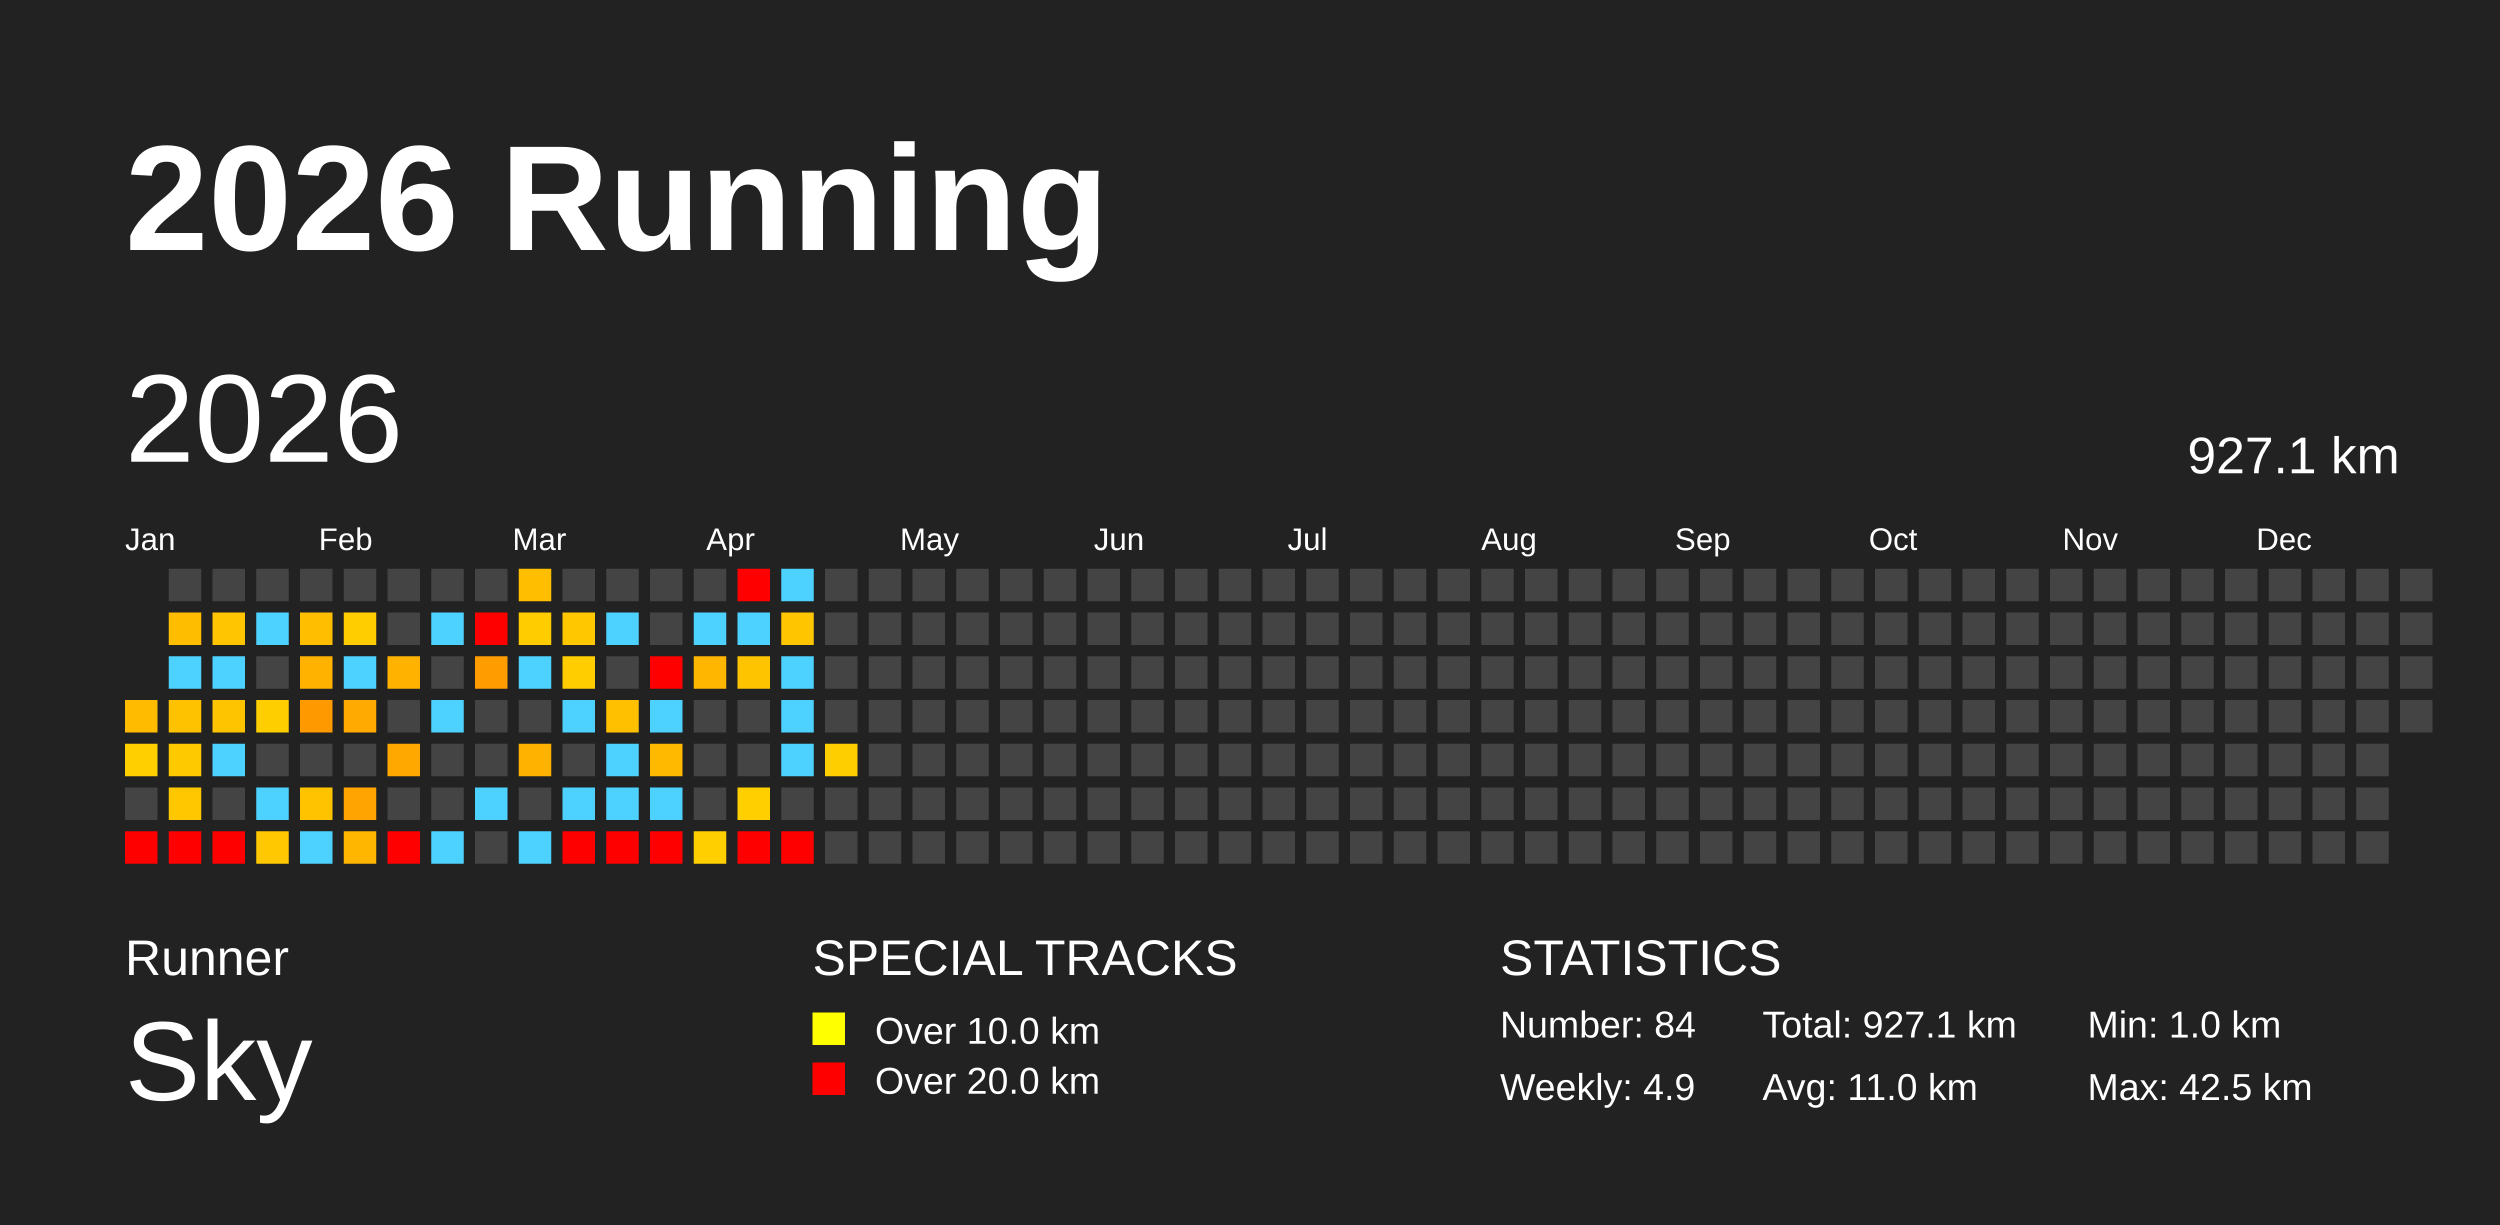
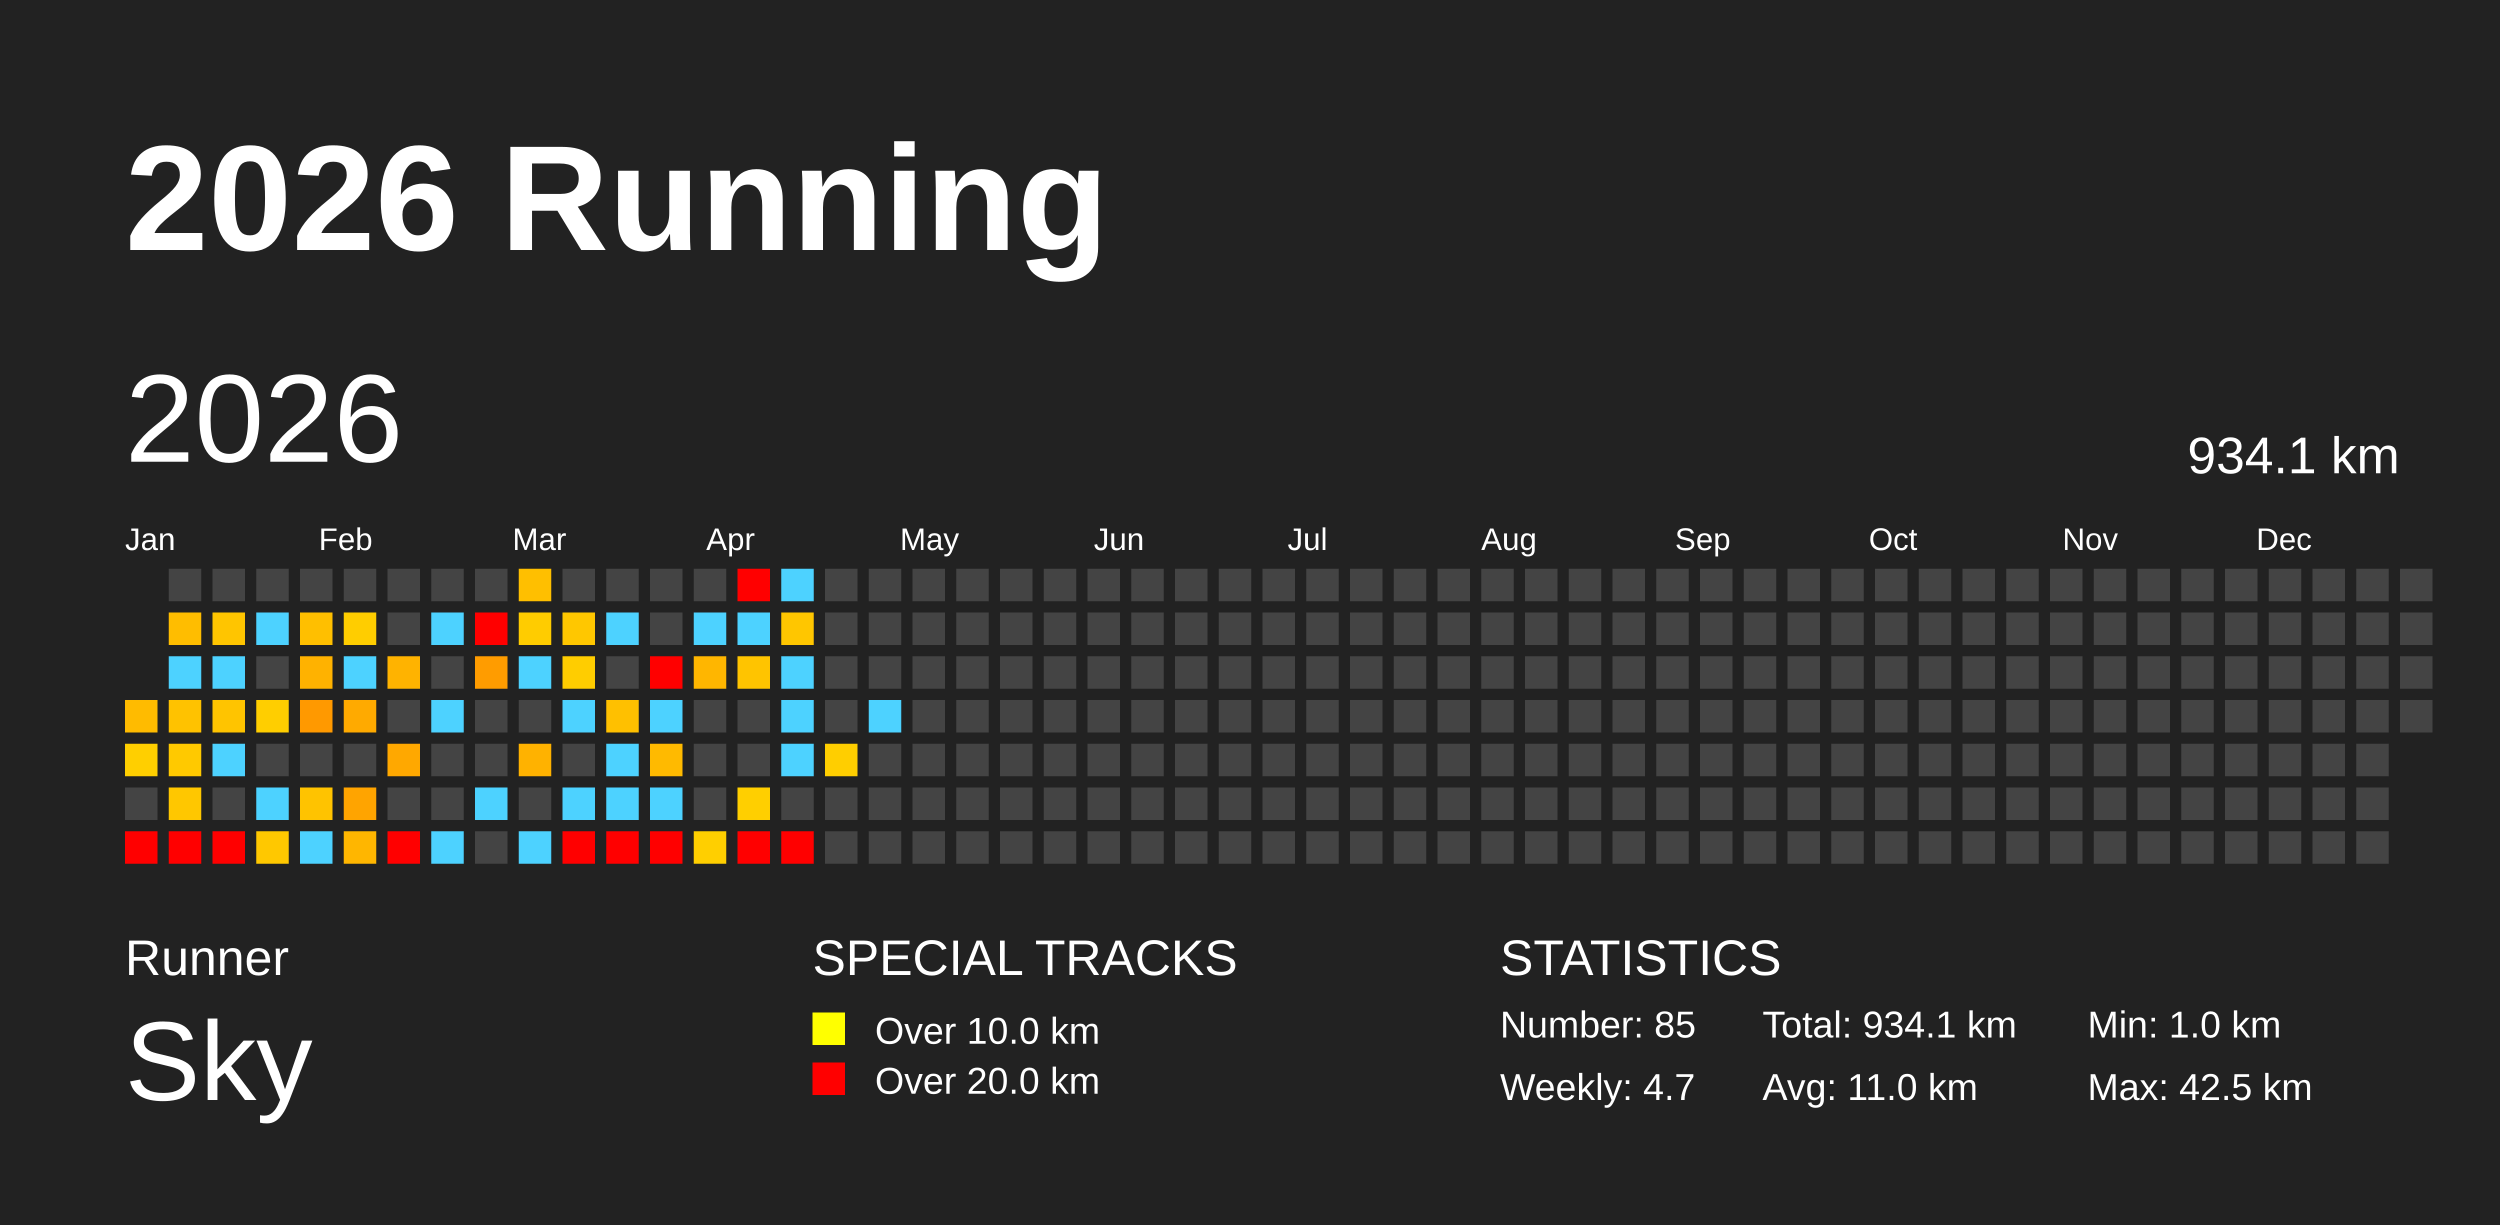
<svg xmlns="http://www.w3.org/2000/svg" baseProfile="full" height="98mm" version="1.1" viewBox="0,0,200,98" width="200mm">
  <defs />
  <rect fill="#222222" height="98" width="200" x="0" y="0" />
  <text fill="#FFFFFF" style="font-size:12px; font-family:Arial; font-weight:bold;" x="10" y="20">2026 Running</text>
  <text fill="#FFFFFF" style="font-size:4px; font-family:Arial" x="10" y="78">Runner</text>
  <text fill="#FFFFFF" style="font-size:9px; font-family:Arial" x="10" y="88">Sky</text>
  <text fill="#FFFFFF" style="font-size:4px; font-family:Arial" x="65" y="78">SPECIAL TRACKS</text>
  <rect fill="yellow" height="2.6" width="2.6" x="65" y="81" />
  <text fill="#FFFFFF" style="font-size:3px; font-family:Arial" x="70" y="83.5">Over 10.0 km</text>
  <rect fill="red" height="2.6" width="2.6" x="65" y="85" />
  <text fill="#FFFFFF" style="font-size:3px; font-family:Arial" x="70" y="87.5">Over 20.0 km</text>
  <text fill="#FFFFFF" style="font-size:4px; font-family:Arial" x="120" y="78">STATISTICS</text>
-   <text fill="#FFFFFF" style="font-size:3px; font-family:Arial" x="120" y="83">Number: 84</text>
-   <text fill="#FFFFFF" style="font-size:3px; font-family:Arial" x="120" y="88">Weekly: 4.9</text>
-   <text fill="#FFFFFF" style="font-size:3px; font-family:Arial" x="141" y="83">Total: 927.1 km</text>
+   <text fill="#FFFFFF" style="font-size:3px; font-family:Arial" x="120" y="83">Number: 85</text>
+   <text fill="#FFFFFF" style="font-size:3px; font-family:Arial" x="120" y="88">Weekly: 4.7</text>
+   <text fill="#FFFFFF" style="font-size:3px; font-family:Arial" x="141" y="83">Total: 934.1 km</text>
  <text fill="#FFFFFF" style="font-size:3px; font-family:Arial" x="141" y="88">Avg: 11.0 km</text>
  <text fill="#FFFFFF" style="font-size:3px; font-family:Arial" x="167" y="83">Min: 1.0 km</text>
  <text fill="#FFFFFF" style="font-size:3px; font-family:Arial" x="167" y="88">Max: 42.5 km</text>
  <text dominant-baseline="hanging" fill="#FFFFFF" style="font-size:10.0px; font-family:Arial;" x="10" y="30">2026</text>
-   <text dominant-baseline="hanging" fill="#FFFFFF" style="font-size:4.125px; font-family:Arial;" x="175" y="35">927.1 km</text>
+   <text dominant-baseline="hanging" fill="#FFFFFF" style="font-size:4.125px; font-family:Arial;" x="175" y="35">934.1 km</text>
  <text fill="#FFFFFF" style="font-size:2.5px; font-family:Arial" x="10.0" y="44">Jan</text>
  <text fill="#FFFFFF" style="font-size:2.5px; font-family:Arial" x="25.5" y="44">Feb</text>
  <text fill="#FFFFFF" style="font-size:2.5px; font-family:Arial" x="41.0" y="44">Mar</text>
  <text fill="#FFFFFF" style="font-size:2.5px; font-family:Arial" x="56.5" y="44">Apr</text>
  <text fill="#FFFFFF" style="font-size:2.5px; font-family:Arial" x="72.0" y="44">May</text>
  <text fill="#FFFFFF" style="font-size:2.5px; font-family:Arial" x="87.5" y="44">Jun</text>
  <text fill="#FFFFFF" style="font-size:2.5px; font-family:Arial" x="103.0" y="44">Jul</text>
  <text fill="#FFFFFF" style="font-size:2.5px; font-family:Arial" x="118.5" y="44">Aug</text>
  <text fill="#FFFFFF" style="font-size:2.5px; font-family:Arial" x="134.0" y="44">Sep</text>
  <text fill="#FFFFFF" style="font-size:2.5px; font-family:Arial" x="149.5" y="44">Oct</text>
  <text fill="#FFFFFF" style="font-size:2.5px; font-family:Arial" x="165.0" y="44">Nov</text>
  <text fill="#FFFFFF" style="font-size:2.5px; font-family:Arial" x="180.5" y="44">Dec</text>
  <rect fill="#ffbb00" height="2.6" width="2.6" x="10.0" y="56.0" />
  <rect fill="#ffcf00" height="2.6" width="2.6" x="10.0" y="59.5" />
  <rect fill="#444444" height="2.6" width="2.6" x="10.0" y="63.0" />
  <rect fill="red" height="2.6" width="2.6" x="10.0" y="66.5" />
  <rect fill="#444444" height="2.6" width="2.6" x="13.5" y="45.5" />
  <rect fill="#ffbd00" height="2.6" width="2.6" x="13.5" y="49.0" />
  <rect fill="#4dd2ff" height="2.6" width="2.6" x="13.5" y="52.5" />
  <rect fill="#ffc200" height="2.6" width="2.6" x="13.5" y="56.0" />
  <rect fill="#ffc900" height="2.6" width="2.6" x="13.5" y="59.5" />
  <rect fill="#ffc700" height="2.6" width="2.6" x="13.5" y="63.0" />
  <rect fill="red" height="2.6" width="2.6" x="13.5" y="66.5" />
  <rect fill="#444444" height="2.6" width="2.6" x="17.0" y="45.5" />
  <rect fill="#ffc500" height="2.6" width="2.6" x="17.0" y="49.0" />
  <rect fill="#4dd2ff" height="2.6" width="2.6" x="17.0" y="52.5" />
  <rect fill="#ffc400" height="2.6" width="2.6" x="17.0" y="56.0" />
  <rect fill="#4dd2ff" height="2.6" width="2.6" x="17.0" y="59.5" />
  <rect fill="#444444" height="2.6" width="2.6" x="17.0" y="63.0" />
  <rect fill="red" height="2.6" width="2.6" x="17.0" y="66.5" />
  <rect fill="#444444" height="2.6" width="2.6" x="20.5" y="45.5" />
  <rect fill="#4dd2ff" height="2.6" width="2.6" x="20.5" y="49.0" />
  <rect fill="#444444" height="2.6" width="2.6" x="20.5" y="52.5" />
  <rect fill="#ffce00" height="2.6" width="2.6" x="20.5" y="56.0" />
  <rect fill="#444444" height="2.6" width="2.6" x="20.5" y="59.5" />
  <rect fill="#4dd2ff" height="2.6" width="2.6" x="20.5" y="63.0" />
  <rect fill="#ffc800" height="2.6" width="2.6" x="20.5" y="66.5" />
  <rect fill="#444444" height="2.6" width="2.6" x="24.0" y="45.5" />
  <rect fill="#ffbf00" height="2.6" width="2.6" x="24.0" y="49.0" />
  <rect fill="#ffb200" height="2.6" width="2.6" x="24.0" y="52.5" />
  <rect fill="#ff9900" height="2.6" width="2.6" x="24.0" y="56.0" />
  <rect fill="#444444" height="2.6" width="2.6" x="24.0" y="59.5" />
  <rect fill="#ffc300" height="2.6" width="2.6" x="24.0" y="63.0" />
  <rect fill="#4dd2ff" height="2.6" width="2.6" x="24.0" y="66.5" />
  <rect fill="#444444" height="2.6" width="2.6" x="27.5" y="45.5" />
  <rect fill="#ffcd00" height="2.6" width="2.6" x="27.5" y="49.0" />
  <rect fill="#4dd2ff" height="2.6" width="2.6" x="27.5" y="52.5" />
  <rect fill="#ffaa00" height="2.6" width="2.6" x="27.5" y="56.0" />
  <rect fill="#444444" height="2.6" width="2.6" x="27.5" y="59.5" />
  <rect fill="#ffa400" height="2.6" width="2.6" x="27.5" y="63.0" />
  <rect fill="#ffb600" height="2.6" width="2.6" x="27.5" y="66.5" />
  <rect fill="#444444" height="2.6" width="2.6" x="31.0" y="45.5" />
  <rect fill="#444444" height="2.6" width="2.6" x="31.0" y="49.0" />
  <rect fill="#ffb300" height="2.6" width="2.6" x="31.0" y="52.5" />
  <rect fill="#444444" height="2.6" width="2.6" x="31.0" y="56.0" />
  <rect fill="#ffa800" height="2.6" width="2.6" x="31.0" y="59.5" />
  <rect fill="#444444" height="2.6" width="2.6" x="31.0" y="63.0" />
  <rect fill="red" height="2.6" width="2.6" x="31.0" y="66.5" />
  <rect fill="#444444" height="2.6" width="2.6" x="34.5" y="45.5" />
  <rect fill="#4dd2ff" height="2.6" width="2.6" x="34.5" y="49.0" />
  <rect fill="#444444" height="2.6" width="2.6" x="34.5" y="52.5" />
  <rect fill="#4dd2ff" height="2.6" width="2.6" x="34.5" y="56.0" />
  <rect fill="#444444" height="2.6" width="2.6" x="34.5" y="59.5" />
  <rect fill="#444444" height="2.6" width="2.6" x="34.5" y="63.0" />
  <rect fill="#4dd2ff" height="2.6" width="2.6" x="34.5" y="66.5" />
  <rect fill="#444444" height="2.6" width="2.6" x="38.0" y="45.5" />
  <rect fill="red" height="2.6" width="2.6" x="38.0" y="49.0" />
  <rect fill="#ff9c00" height="2.6" width="2.6" x="38.0" y="52.5" />
  <rect fill="#444444" height="2.6" width="2.6" x="38.0" y="56.0" />
  <rect fill="#444444" height="2.6" width="2.6" x="38.0" y="59.5" />
  <rect fill="#4dd2ff" height="2.6" width="2.6" x="38.0" y="63.0" />
  <rect fill="#444444" height="2.6" width="2.6" x="38.0" y="66.5" />
  <rect fill="#ffbf00" height="2.6" width="2.6" x="41.5" y="45.5" />
  <rect fill="#ffcc00" height="2.6" width="2.6" x="41.5" y="49.0" />
  <rect fill="#4dd2ff" height="2.6" width="2.6" x="41.5" y="52.5" />
  <rect fill="#444444" height="2.6" width="2.6" x="41.5" y="56.0" />
  <rect fill="#ffb200" height="2.6" width="2.6" x="41.5" y="59.5" />
  <rect fill="#444444" height="2.6" width="2.6" x="41.5" y="63.0" />
  <rect fill="#4dd2ff" height="2.6" width="2.6" x="41.5" y="66.5" />
  <rect fill="#444444" height="2.6" width="2.6" x="45.0" y="45.5" />
  <rect fill="#ffc700" height="2.6" width="2.6" x="45.0" y="49.0" />
  <rect fill="#ffcd00" height="2.6" width="2.6" x="45.0" y="52.5" />
  <rect fill="#4dd2ff" height="2.6" width="2.6" x="45.0" y="56.0" />
  <rect fill="#444444" height="2.6" width="2.6" x="45.0" y="59.5" />
  <rect fill="#4dd2ff" height="2.6" width="2.6" x="45.0" y="63.0" />
  <rect fill="red" height="2.6" width="2.6" x="45.0" y="66.5" />
  <rect fill="#444444" height="2.6" width="2.6" x="48.5" y="45.5" />
  <rect fill="#4dd2ff" height="2.6" width="2.6" x="48.5" y="49.0" />
  <rect fill="#444444" height="2.6" width="2.6" x="48.5" y="52.5" />
  <rect fill="#ffc000" height="2.6" width="2.6" x="48.5" y="56.0" />
  <rect fill="#4dd2ff" height="2.6" width="2.6" x="48.5" y="59.5" />
  <rect fill="#4dd2ff" height="2.6" width="2.6" x="48.5" y="63.0" />
  <rect fill="red" height="2.6" width="2.6" x="48.5" y="66.5" />
  <rect fill="#444444" height="2.6" width="2.6" x="52.0" y="45.5" />
  <rect fill="#444444" height="2.6" width="2.6" x="52.0" y="49.0" />
  <rect fill="red" height="2.6" width="2.6" x="52.0" y="52.5" />
  <rect fill="#4dd2ff" height="2.6" width="2.6" x="52.0" y="56.0" />
  <rect fill="#ffba00" height="2.6" width="2.6" x="52.0" y="59.5" />
  <rect fill="#4dd2ff" height="2.6" width="2.6" x="52.0" y="63.0" />
  <rect fill="red" height="2.6" width="2.6" x="52.0" y="66.5" />
  <rect fill="#444444" height="2.6" width="2.6" x="55.5" y="45.5" />
  <rect fill="#4dd2ff" height="2.6" width="2.6" x="55.5" y="49.0" />
  <rect fill="#ffb600" height="2.6" width="2.6" x="55.5" y="52.5" />
  <rect fill="#444444" height="2.6" width="2.6" x="55.5" y="56.0" />
  <rect fill="#444444" height="2.6" width="2.6" x="55.5" y="59.5" />
  <rect fill="#444444" height="2.6" width="2.6" x="55.5" y="63.0" />
  <rect fill="#ffcf00" height="2.6" width="2.6" x="55.5" y="66.5" />
  <rect fill="red" height="2.6" width="2.6" x="59.0" y="45.5" />
  <rect fill="#4dd2ff" height="2.6" width="2.6" x="59.0" y="49.0" />
  <rect fill="#ffc400" height="2.6" width="2.6" x="59.0" y="52.5" />
  <rect fill="#444444" height="2.6" width="2.6" x="59.0" y="56.0" />
  <rect fill="#444444" height="2.6" width="2.6" x="59.0" y="59.5" />
  <rect fill="#ffcf00" height="2.6" width="2.6" x="59.0" y="63.0" />
  <rect fill="red" height="2.6" width="2.6" x="59.0" y="66.5" />
  <rect fill="#4dd2ff" height="2.6" width="2.6" x="62.5" y="45.5" />
  <rect fill="#ffc600" height="2.6" width="2.6" x="62.5" y="49.0" />
  <rect fill="#4dd2ff" height="2.6" width="2.6" x="62.5" y="52.5" />
  <rect fill="#4dd2ff" height="2.6" width="2.6" x="62.5" y="56.0" />
  <rect fill="#4dd2ff" height="2.6" width="2.6" x="62.5" y="59.5" />
  <rect fill="#444444" height="2.6" width="2.6" x="62.5" y="63.0" />
  <rect fill="red" height="2.6" width="2.6" x="62.5" y="66.5" />
  <rect fill="#444444" height="2.6" width="2.6" x="66.0" y="45.5" />
  <rect fill="#444444" height="2.6" width="2.6" x="66.0" y="49.0" />
  <rect fill="#444444" height="2.6" width="2.6" x="66.0" y="52.5" />
  <rect fill="#444444" height="2.6" width="2.6" x="66.0" y="56.0" />
  <rect fill="#ffce00" height="2.6" width="2.6" x="66.0" y="59.5" />
  <rect fill="#444444" height="2.6" width="2.6" x="66.0" y="63.0" />
  <rect fill="#444444" height="2.6" width="2.6" x="66.0" y="66.5" />
  <rect fill="#444444" height="2.6" width="2.6" x="69.5" y="45.5" />
  <rect fill="#444444" height="2.6" width="2.6" x="69.5" y="49.0" />
  <rect fill="#444444" height="2.6" width="2.6" x="69.5" y="52.5" />
-   <rect fill="#444444" height="2.6" width="2.6" x="69.5" y="56.0" />
+   <rect fill="#4dd2ff" height="2.6" width="2.6" x="69.5" y="56.0" />
  <rect fill="#444444" height="2.6" width="2.6" x="69.5" y="59.5" />
  <rect fill="#444444" height="2.6" width="2.6" x="69.5" y="63.0" />
  <rect fill="#444444" height="2.6" width="2.6" x="69.5" y="66.5" />
  <rect fill="#444444" height="2.6" width="2.6" x="73.0" y="45.5" />
  <rect fill="#444444" height="2.6" width="2.6" x="73.0" y="49.0" />
  <rect fill="#444444" height="2.6" width="2.6" x="73.0" y="52.5" />
  <rect fill="#444444" height="2.6" width="2.6" x="73.0" y="56.0" />
  <rect fill="#444444" height="2.6" width="2.6" x="73.0" y="59.5" />
  <rect fill="#444444" height="2.6" width="2.6" x="73.0" y="63.0" />
  <rect fill="#444444" height="2.6" width="2.6" x="73.0" y="66.5" />
  <rect fill="#444444" height="2.6" width="2.6" x="76.5" y="45.5" />
  <rect fill="#444444" height="2.6" width="2.6" x="76.5" y="49.0" />
  <rect fill="#444444" height="2.6" width="2.6" x="76.5" y="52.5" />
  <rect fill="#444444" height="2.6" width="2.6" x="76.5" y="56.0" />
  <rect fill="#444444" height="2.6" width="2.6" x="76.5" y="59.5" />
  <rect fill="#444444" height="2.6" width="2.6" x="76.5" y="63.0" />
  <rect fill="#444444" height="2.6" width="2.6" x="76.5" y="66.5" />
  <rect fill="#444444" height="2.6" width="2.6" x="80.0" y="45.5" />
  <rect fill="#444444" height="2.6" width="2.6" x="80.0" y="49.0" />
  <rect fill="#444444" height="2.6" width="2.6" x="80.0" y="52.5" />
  <rect fill="#444444" height="2.6" width="2.6" x="80.0" y="56.0" />
  <rect fill="#444444" height="2.6" width="2.6" x="80.0" y="59.5" />
  <rect fill="#444444" height="2.6" width="2.6" x="80.0" y="63.0" />
  <rect fill="#444444" height="2.6" width="2.6" x="80.0" y="66.5" />
  <rect fill="#444444" height="2.6" width="2.6" x="83.5" y="45.5" />
  <rect fill="#444444" height="2.6" width="2.6" x="83.5" y="49.0" />
  <rect fill="#444444" height="2.6" width="2.6" x="83.5" y="52.5" />
  <rect fill="#444444" height="2.6" width="2.6" x="83.5" y="56.0" />
  <rect fill="#444444" height="2.6" width="2.6" x="83.5" y="59.5" />
  <rect fill="#444444" height="2.6" width="2.6" x="83.5" y="63.0" />
  <rect fill="#444444" height="2.6" width="2.6" x="83.5" y="66.5" />
  <rect fill="#444444" height="2.6" width="2.6" x="87.0" y="45.5" />
  <rect fill="#444444" height="2.6" width="2.6" x="87.0" y="49.0" />
  <rect fill="#444444" height="2.6" width="2.6" x="87.0" y="52.5" />
  <rect fill="#444444" height="2.6" width="2.6" x="87.0" y="56.0" />
  <rect fill="#444444" height="2.6" width="2.6" x="87.0" y="59.5" />
  <rect fill="#444444" height="2.6" width="2.6" x="87.0" y="63.0" />
  <rect fill="#444444" height="2.6" width="2.6" x="87.0" y="66.5" />
  <rect fill="#444444" height="2.6" width="2.6" x="90.5" y="45.5" />
  <rect fill="#444444" height="2.6" width="2.6" x="90.5" y="49.0" />
  <rect fill="#444444" height="2.6" width="2.6" x="90.5" y="52.5" />
  <rect fill="#444444" height="2.6" width="2.6" x="90.5" y="56.0" />
  <rect fill="#444444" height="2.6" width="2.6" x="90.5" y="59.5" />
  <rect fill="#444444" height="2.6" width="2.6" x="90.5" y="63.0" />
  <rect fill="#444444" height="2.6" width="2.6" x="90.5" y="66.5" />
  <rect fill="#444444" height="2.6" width="2.6" x="94.0" y="45.5" />
  <rect fill="#444444" height="2.6" width="2.6" x="94.0" y="49.0" />
  <rect fill="#444444" height="2.6" width="2.6" x="94.0" y="52.5" />
  <rect fill="#444444" height="2.6" width="2.6" x="94.0" y="56.0" />
  <rect fill="#444444" height="2.6" width="2.6" x="94.0" y="59.5" />
  <rect fill="#444444" height="2.6" width="2.6" x="94.0" y="63.0" />
  <rect fill="#444444" height="2.6" width="2.6" x="94.0" y="66.5" />
  <rect fill="#444444" height="2.6" width="2.6" x="97.5" y="45.5" />
  <rect fill="#444444" height="2.6" width="2.6" x="97.5" y="49.0" />
  <rect fill="#444444" height="2.6" width="2.6" x="97.5" y="52.5" />
  <rect fill="#444444" height="2.6" width="2.6" x="97.5" y="56.0" />
  <rect fill="#444444" height="2.6" width="2.6" x="97.5" y="59.5" />
  <rect fill="#444444" height="2.6" width="2.6" x="97.5" y="63.0" />
  <rect fill="#444444" height="2.6" width="2.6" x="97.5" y="66.5" />
  <rect fill="#444444" height="2.6" width="2.6" x="101.0" y="45.5" />
  <rect fill="#444444" height="2.6" width="2.6" x="101.0" y="49.0" />
  <rect fill="#444444" height="2.6" width="2.6" x="101.0" y="52.5" />
  <rect fill="#444444" height="2.6" width="2.6" x="101.0" y="56.0" />
  <rect fill="#444444" height="2.6" width="2.6" x="101.0" y="59.5" />
  <rect fill="#444444" height="2.6" width="2.6" x="101.0" y="63.0" />
  <rect fill="#444444" height="2.6" width="2.6" x="101.0" y="66.5" />
  <rect fill="#444444" height="2.6" width="2.6" x="104.5" y="45.5" />
  <rect fill="#444444" height="2.6" width="2.6" x="104.5" y="49.0" />
  <rect fill="#444444" height="2.6" width="2.6" x="104.5" y="52.5" />
  <rect fill="#444444" height="2.6" width="2.6" x="104.5" y="56.0" />
  <rect fill="#444444" height="2.6" width="2.6" x="104.5" y="59.5" />
  <rect fill="#444444" height="2.6" width="2.6" x="104.5" y="63.0" />
  <rect fill="#444444" height="2.6" width="2.6" x="104.5" y="66.5" />
  <rect fill="#444444" height="2.6" width="2.6" x="108.0" y="45.5" />
  <rect fill="#444444" height="2.6" width="2.6" x="108.0" y="49.0" />
  <rect fill="#444444" height="2.6" width="2.6" x="108.0" y="52.5" />
  <rect fill="#444444" height="2.6" width="2.6" x="108.0" y="56.0" />
  <rect fill="#444444" height="2.6" width="2.6" x="108.0" y="59.5" />
  <rect fill="#444444" height="2.6" width="2.6" x="108.0" y="63.0" />
  <rect fill="#444444" height="2.6" width="2.6" x="108.0" y="66.5" />
  <rect fill="#444444" height="2.6" width="2.6" x="111.5" y="45.5" />
  <rect fill="#444444" height="2.6" width="2.6" x="111.5" y="49.0" />
  <rect fill="#444444" height="2.6" width="2.6" x="111.5" y="52.5" />
  <rect fill="#444444" height="2.6" width="2.6" x="111.5" y="56.0" />
  <rect fill="#444444" height="2.6" width="2.6" x="111.5" y="59.5" />
  <rect fill="#444444" height="2.6" width="2.6" x="111.5" y="63.0" />
  <rect fill="#444444" height="2.6" width="2.6" x="111.5" y="66.5" />
  <rect fill="#444444" height="2.6" width="2.6" x="115.0" y="45.5" />
  <rect fill="#444444" height="2.6" width="2.6" x="115.0" y="49.0" />
  <rect fill="#444444" height="2.6" width="2.6" x="115.0" y="52.5" />
  <rect fill="#444444" height="2.6" width="2.6" x="115.0" y="56.0" />
  <rect fill="#444444" height="2.6" width="2.6" x="115.0" y="59.5" />
  <rect fill="#444444" height="2.6" width="2.6" x="115.0" y="63.0" />
  <rect fill="#444444" height="2.6" width="2.6" x="115.0" y="66.5" />
  <rect fill="#444444" height="2.6" width="2.6" x="118.5" y="45.5" />
  <rect fill="#444444" height="2.6" width="2.6" x="118.5" y="49.0" />
  <rect fill="#444444" height="2.6" width="2.6" x="118.5" y="52.5" />
  <rect fill="#444444" height="2.6" width="2.6" x="118.5" y="56.0" />
  <rect fill="#444444" height="2.6" width="2.6" x="118.5" y="59.5" />
  <rect fill="#444444" height="2.6" width="2.6" x="118.5" y="63.0" />
  <rect fill="#444444" height="2.6" width="2.6" x="118.5" y="66.5" />
  <rect fill="#444444" height="2.6" width="2.6" x="122.0" y="45.5" />
  <rect fill="#444444" height="2.6" width="2.6" x="122.0" y="49.0" />
  <rect fill="#444444" height="2.6" width="2.6" x="122.0" y="52.5" />
  <rect fill="#444444" height="2.6" width="2.6" x="122.0" y="56.0" />
  <rect fill="#444444" height="2.6" width="2.6" x="122.0" y="59.5" />
  <rect fill="#444444" height="2.6" width="2.6" x="122.0" y="63.0" />
  <rect fill="#444444" height="2.6" width="2.6" x="122.0" y="66.5" />
  <rect fill="#444444" height="2.6" width="2.6" x="125.5" y="45.5" />
  <rect fill="#444444" height="2.6" width="2.6" x="125.5" y="49.0" />
  <rect fill="#444444" height="2.6" width="2.6" x="125.5" y="52.5" />
  <rect fill="#444444" height="2.6" width="2.6" x="125.5" y="56.0" />
  <rect fill="#444444" height="2.6" width="2.6" x="125.5" y="59.5" />
  <rect fill="#444444" height="2.6" width="2.6" x="125.5" y="63.0" />
  <rect fill="#444444" height="2.6" width="2.6" x="125.5" y="66.5" />
  <rect fill="#444444" height="2.6" width="2.6" x="129.0" y="45.5" />
  <rect fill="#444444" height="2.6" width="2.6" x="129.0" y="49.0" />
  <rect fill="#444444" height="2.6" width="2.6" x="129.0" y="52.5" />
  <rect fill="#444444" height="2.6" width="2.6" x="129.0" y="56.0" />
  <rect fill="#444444" height="2.6" width="2.6" x="129.0" y="59.5" />
  <rect fill="#444444" height="2.6" width="2.6" x="129.0" y="63.0" />
  <rect fill="#444444" height="2.6" width="2.6" x="129.0" y="66.5" />
  <rect fill="#444444" height="2.6" width="2.6" x="132.5" y="45.5" />
  <rect fill="#444444" height="2.6" width="2.6" x="132.5" y="49.0" />
  <rect fill="#444444" height="2.6" width="2.6" x="132.5" y="52.5" />
  <rect fill="#444444" height="2.6" width="2.6" x="132.5" y="56.0" />
  <rect fill="#444444" height="2.6" width="2.6" x="132.5" y="59.5" />
  <rect fill="#444444" height="2.6" width="2.6" x="132.5" y="63.0" />
  <rect fill="#444444" height="2.6" width="2.6" x="132.5" y="66.5" />
  <rect fill="#444444" height="2.6" width="2.6" x="136.0" y="45.5" />
  <rect fill="#444444" height="2.6" width="2.6" x="136.0" y="49.0" />
  <rect fill="#444444" height="2.6" width="2.6" x="136.0" y="52.5" />
  <rect fill="#444444" height="2.6" width="2.6" x="136.0" y="56.0" />
  <rect fill="#444444" height="2.6" width="2.6" x="136.0" y="59.5" />
  <rect fill="#444444" height="2.6" width="2.6" x="136.0" y="63.0" />
  <rect fill="#444444" height="2.6" width="2.6" x="136.0" y="66.5" />
  <rect fill="#444444" height="2.6" width="2.6" x="139.5" y="45.5" />
  <rect fill="#444444" height="2.6" width="2.6" x="139.5" y="49.0" />
  <rect fill="#444444" height="2.6" width="2.6" x="139.5" y="52.5" />
  <rect fill="#444444" height="2.6" width="2.6" x="139.5" y="56.0" />
  <rect fill="#444444" height="2.6" width="2.6" x="139.5" y="59.5" />
  <rect fill="#444444" height="2.6" width="2.6" x="139.5" y="63.0" />
  <rect fill="#444444" height="2.6" width="2.6" x="139.5" y="66.5" />
  <rect fill="#444444" height="2.6" width="2.6" x="143.0" y="45.5" />
  <rect fill="#444444" height="2.6" width="2.6" x="143.0" y="49.0" />
  <rect fill="#444444" height="2.6" width="2.6" x="143.0" y="52.5" />
  <rect fill="#444444" height="2.6" width="2.6" x="143.0" y="56.0" />
  <rect fill="#444444" height="2.6" width="2.6" x="143.0" y="59.5" />
  <rect fill="#444444" height="2.6" width="2.6" x="143.0" y="63.0" />
  <rect fill="#444444" height="2.6" width="2.6" x="143.0" y="66.5" />
  <rect fill="#444444" height="2.6" width="2.6" x="146.5" y="45.5" />
  <rect fill="#444444" height="2.6" width="2.6" x="146.5" y="49.0" />
  <rect fill="#444444" height="2.6" width="2.6" x="146.5" y="52.5" />
  <rect fill="#444444" height="2.6" width="2.6" x="146.5" y="56.0" />
  <rect fill="#444444" height="2.6" width="2.6" x="146.5" y="59.5" />
  <rect fill="#444444" height="2.6" width="2.6" x="146.5" y="63.0" />
  <rect fill="#444444" height="2.6" width="2.6" x="146.5" y="66.5" />
  <rect fill="#444444" height="2.6" width="2.6" x="150.0" y="45.5" />
  <rect fill="#444444" height="2.6" width="2.6" x="150.0" y="49.0" />
  <rect fill="#444444" height="2.6" width="2.6" x="150.0" y="52.5" />
  <rect fill="#444444" height="2.6" width="2.6" x="150.0" y="56.0" />
  <rect fill="#444444" height="2.6" width="2.6" x="150.0" y="59.5" />
  <rect fill="#444444" height="2.6" width="2.6" x="150.0" y="63.0" />
  <rect fill="#444444" height="2.6" width="2.6" x="150.0" y="66.5" />
  <rect fill="#444444" height="2.6" width="2.6" x="153.5" y="45.5" />
  <rect fill="#444444" height="2.6" width="2.6" x="153.5" y="49.0" />
  <rect fill="#444444" height="2.6" width="2.6" x="153.5" y="52.5" />
  <rect fill="#444444" height="2.6" width="2.6" x="153.5" y="56.0" />
  <rect fill="#444444" height="2.6" width="2.6" x="153.5" y="59.5" />
  <rect fill="#444444" height="2.6" width="2.6" x="153.5" y="63.0" />
  <rect fill="#444444" height="2.6" width="2.6" x="153.5" y="66.5" />
  <rect fill="#444444" height="2.6" width="2.6" x="157.0" y="45.5" />
  <rect fill="#444444" height="2.6" width="2.6" x="157.0" y="49.0" />
  <rect fill="#444444" height="2.6" width="2.6" x="157.0" y="52.5" />
  <rect fill="#444444" height="2.6" width="2.6" x="157.0" y="56.0" />
  <rect fill="#444444" height="2.6" width="2.6" x="157.0" y="59.5" />
  <rect fill="#444444" height="2.6" width="2.6" x="157.0" y="63.0" />
  <rect fill="#444444" height="2.6" width="2.6" x="157.0" y="66.5" />
  <rect fill="#444444" height="2.6" width="2.6" x="160.5" y="45.5" />
  <rect fill="#444444" height="2.6" width="2.6" x="160.5" y="49.0" />
  <rect fill="#444444" height="2.6" width="2.6" x="160.5" y="52.5" />
  <rect fill="#444444" height="2.6" width="2.6" x="160.5" y="56.0" />
  <rect fill="#444444" height="2.6" width="2.6" x="160.5" y="59.5" />
  <rect fill="#444444" height="2.6" width="2.6" x="160.5" y="63.0" />
  <rect fill="#444444" height="2.6" width="2.6" x="160.5" y="66.5" />
  <rect fill="#444444" height="2.6" width="2.6" x="164.0" y="45.5" />
  <rect fill="#444444" height="2.6" width="2.6" x="164.0" y="49.0" />
  <rect fill="#444444" height="2.6" width="2.6" x="164.0" y="52.5" />
  <rect fill="#444444" height="2.6" width="2.6" x="164.0" y="56.0" />
  <rect fill="#444444" height="2.6" width="2.6" x="164.0" y="59.5" />
  <rect fill="#444444" height="2.6" width="2.6" x="164.0" y="63.0" />
  <rect fill="#444444" height="2.6" width="2.6" x="164.0" y="66.5" />
  <rect fill="#444444" height="2.6" width="2.6" x="167.5" y="45.5" />
  <rect fill="#444444" height="2.6" width="2.6" x="167.5" y="49.0" />
  <rect fill="#444444" height="2.6" width="2.6" x="167.5" y="52.5" />
  <rect fill="#444444" height="2.6" width="2.6" x="167.5" y="56.0" />
  <rect fill="#444444" height="2.6" width="2.6" x="167.5" y="59.5" />
  <rect fill="#444444" height="2.6" width="2.6" x="167.5" y="63.0" />
  <rect fill="#444444" height="2.6" width="2.6" x="167.5" y="66.5" />
  <rect fill="#444444" height="2.6" width="2.6" x="171.0" y="45.5" />
  <rect fill="#444444" height="2.6" width="2.6" x="171.0" y="49.0" />
  <rect fill="#444444" height="2.6" width="2.6" x="171.0" y="52.5" />
  <rect fill="#444444" height="2.6" width="2.6" x="171.0" y="56.0" />
  <rect fill="#444444" height="2.6" width="2.6" x="171.0" y="59.5" />
  <rect fill="#444444" height="2.6" width="2.6" x="171.0" y="63.0" />
  <rect fill="#444444" height="2.6" width="2.6" x="171.0" y="66.5" />
  <rect fill="#444444" height="2.6" width="2.6" x="174.5" y="45.5" />
  <rect fill="#444444" height="2.6" width="2.6" x="174.5" y="49.0" />
  <rect fill="#444444" height="2.6" width="2.6" x="174.5" y="52.5" />
  <rect fill="#444444" height="2.6" width="2.6" x="174.5" y="56.0" />
  <rect fill="#444444" height="2.6" width="2.6" x="174.5" y="59.5" />
  <rect fill="#444444" height="2.6" width="2.6" x="174.5" y="63.0" />
  <rect fill="#444444" height="2.6" width="2.6" x="174.5" y="66.5" />
  <rect fill="#444444" height="2.6" width="2.6" x="178.0" y="45.5" />
  <rect fill="#444444" height="2.6" width="2.6" x="178.0" y="49.0" />
  <rect fill="#444444" height="2.6" width="2.6" x="178.0" y="52.5" />
  <rect fill="#444444" height="2.6" width="2.6" x="178.0" y="56.0" />
  <rect fill="#444444" height="2.6" width="2.6" x="178.0" y="59.5" />
  <rect fill="#444444" height="2.6" width="2.6" x="178.0" y="63.0" />
  <rect fill="#444444" height="2.6" width="2.6" x="178.0" y="66.5" />
  <rect fill="#444444" height="2.6" width="2.6" x="181.5" y="45.5" />
  <rect fill="#444444" height="2.6" width="2.6" x="181.5" y="49.0" />
  <rect fill="#444444" height="2.6" width="2.6" x="181.5" y="52.5" />
  <rect fill="#444444" height="2.6" width="2.6" x="181.5" y="56.0" />
  <rect fill="#444444" height="2.6" width="2.6" x="181.5" y="59.5" />
  <rect fill="#444444" height="2.6" width="2.6" x="181.5" y="63.0" />
  <rect fill="#444444" height="2.6" width="2.6" x="181.5" y="66.5" />
  <rect fill="#444444" height="2.6" width="2.6" x="185.0" y="45.5" />
  <rect fill="#444444" height="2.6" width="2.6" x="185.0" y="49.0" />
  <rect fill="#444444" height="2.6" width="2.6" x="185.0" y="52.5" />
  <rect fill="#444444" height="2.6" width="2.6" x="185.0" y="56.0" />
  <rect fill="#444444" height="2.6" width="2.6" x="185.0" y="59.5" />
  <rect fill="#444444" height="2.6" width="2.6" x="185.0" y="63.0" />
  <rect fill="#444444" height="2.6" width="2.6" x="185.0" y="66.5" />
  <rect fill="#444444" height="2.6" width="2.6" x="188.5" y="45.5" />
  <rect fill="#444444" height="2.6" width="2.6" x="188.5" y="49.0" />
  <rect fill="#444444" height="2.6" width="2.6" x="188.5" y="52.5" />
  <rect fill="#444444" height="2.6" width="2.6" x="188.5" y="56.0" />
  <rect fill="#444444" height="2.6" width="2.6" x="188.5" y="59.5" />
  <rect fill="#444444" height="2.6" width="2.6" x="188.5" y="63.0" />
  <rect fill="#444444" height="2.6" width="2.6" x="188.5" y="66.5" />
  <rect fill="#444444" height="2.6" width="2.6" x="192.0" y="45.5" />
  <rect fill="#444444" height="2.6" width="2.6" x="192.0" y="49.0" />
  <rect fill="#444444" height="2.6" width="2.6" x="192.0" y="52.5" />
  <rect fill="#444444" height="2.6" width="2.6" x="192.0" y="56.0" />
</svg>
